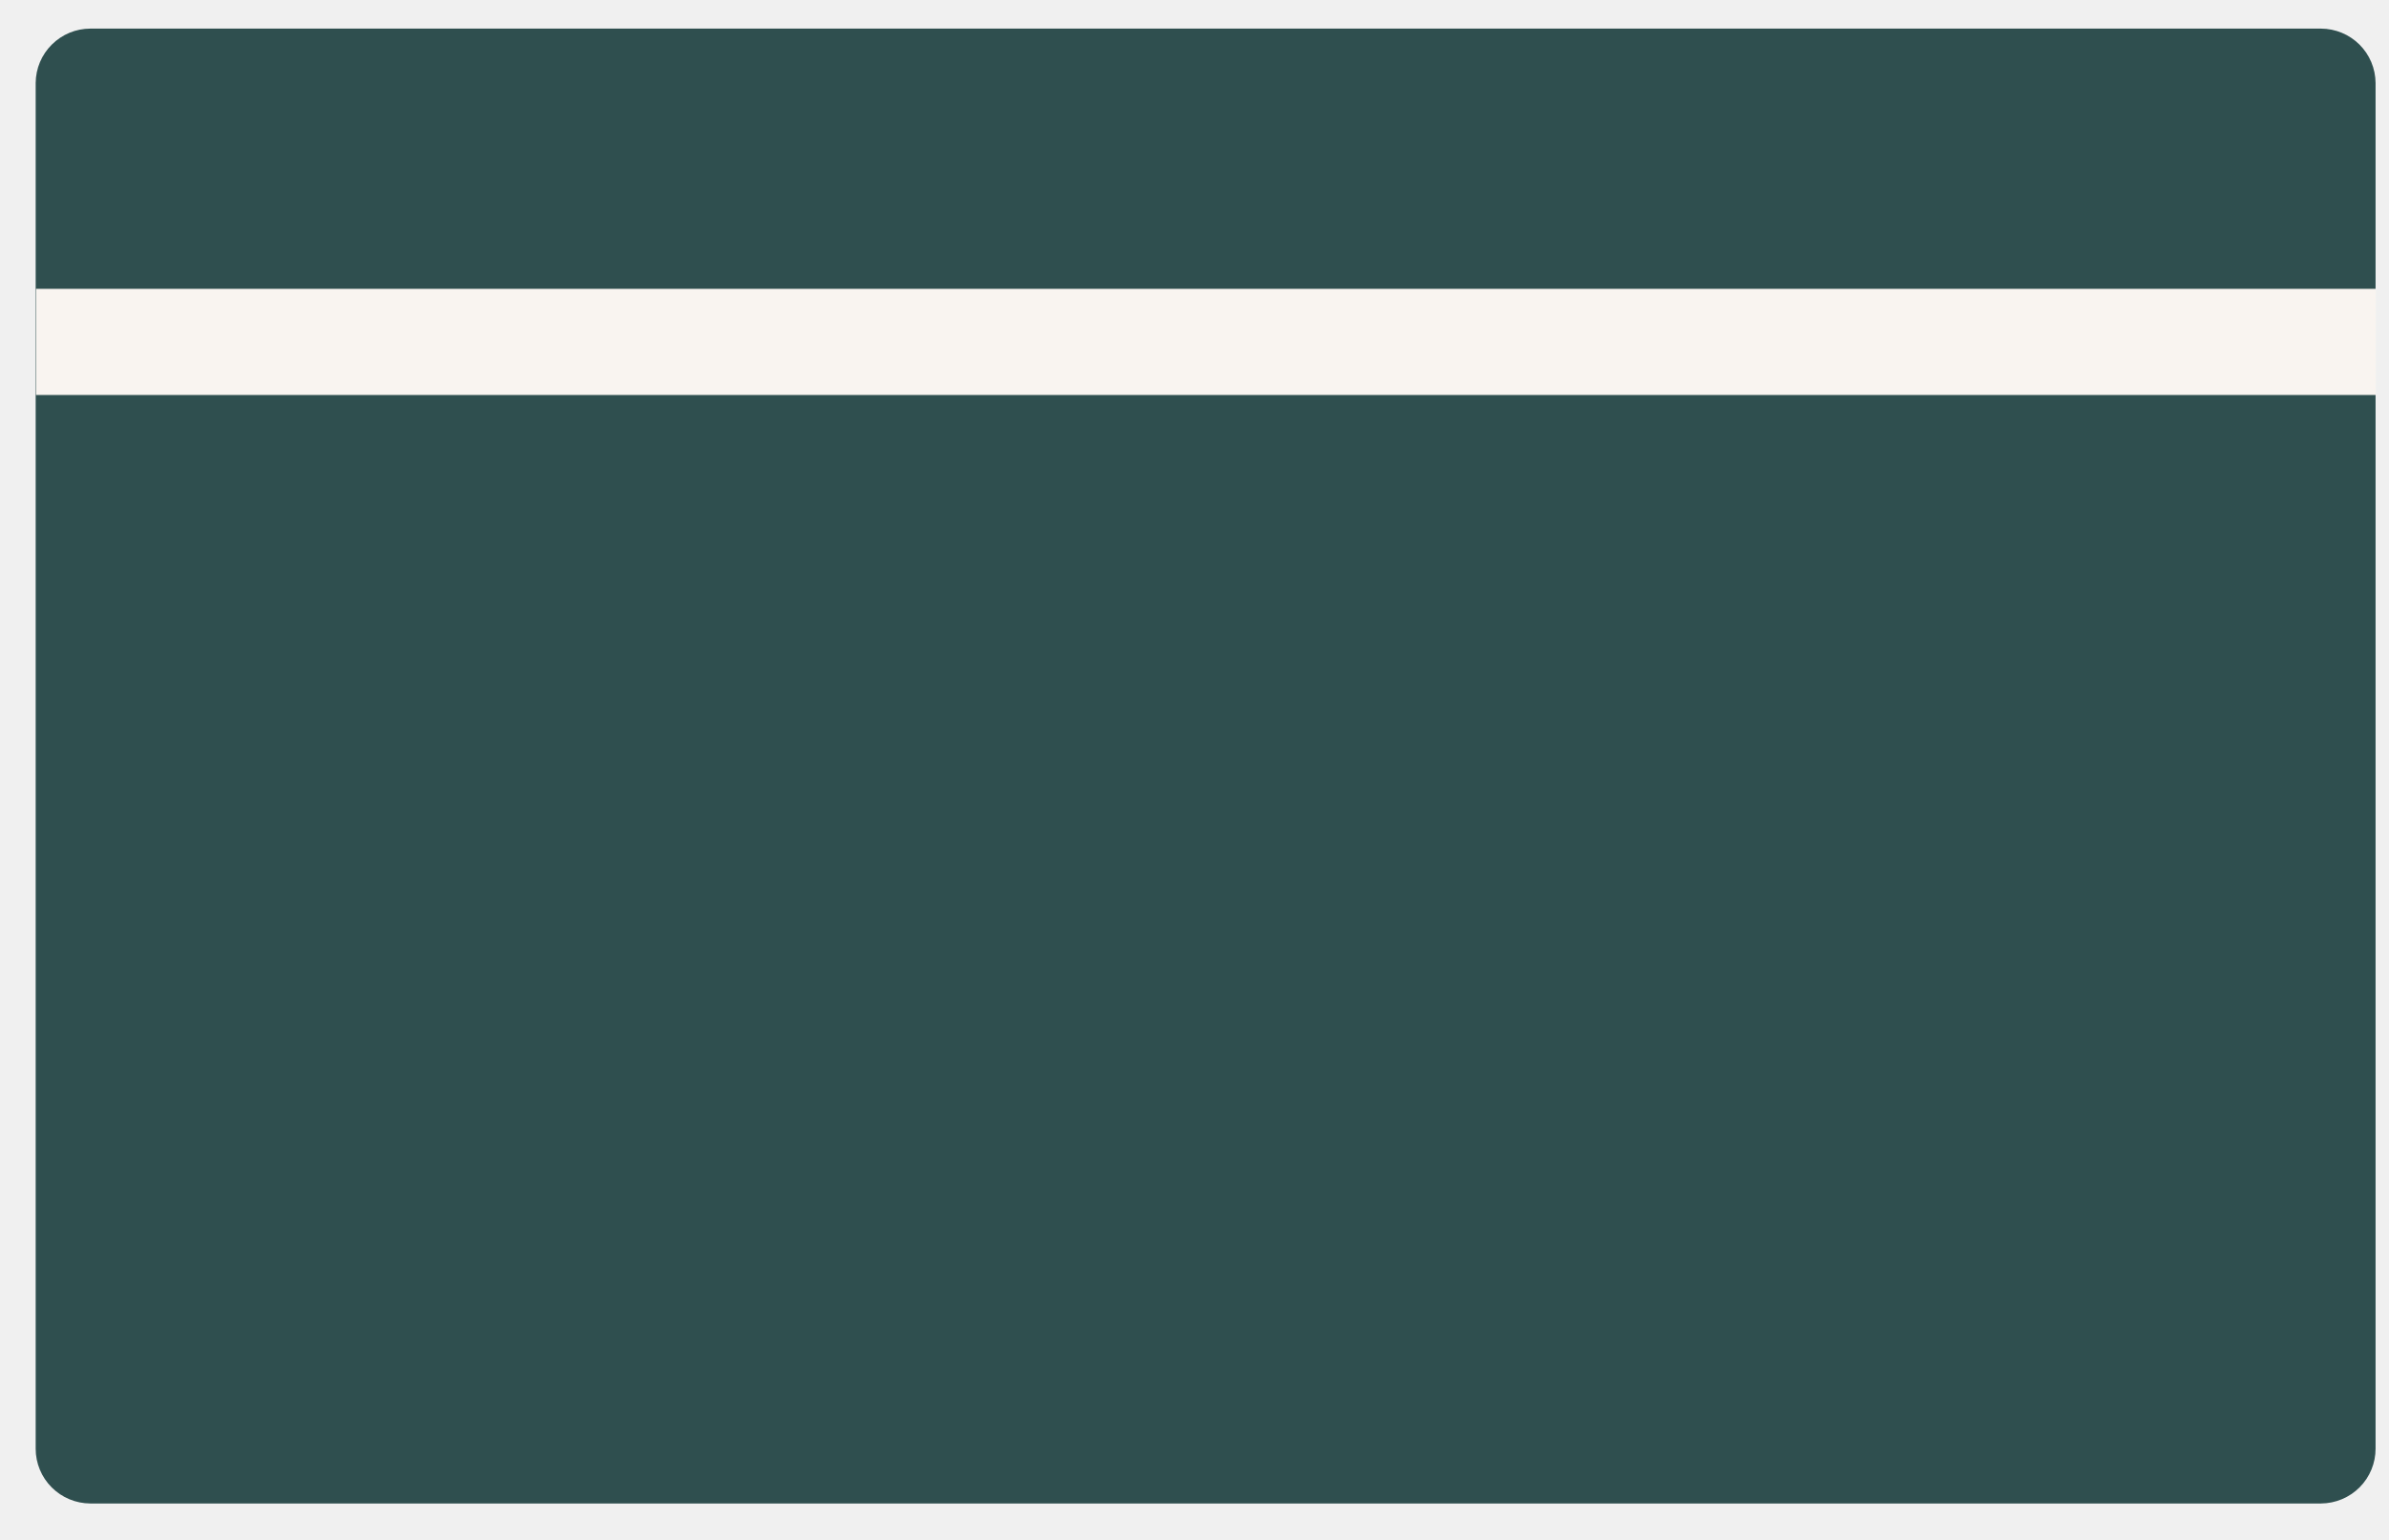
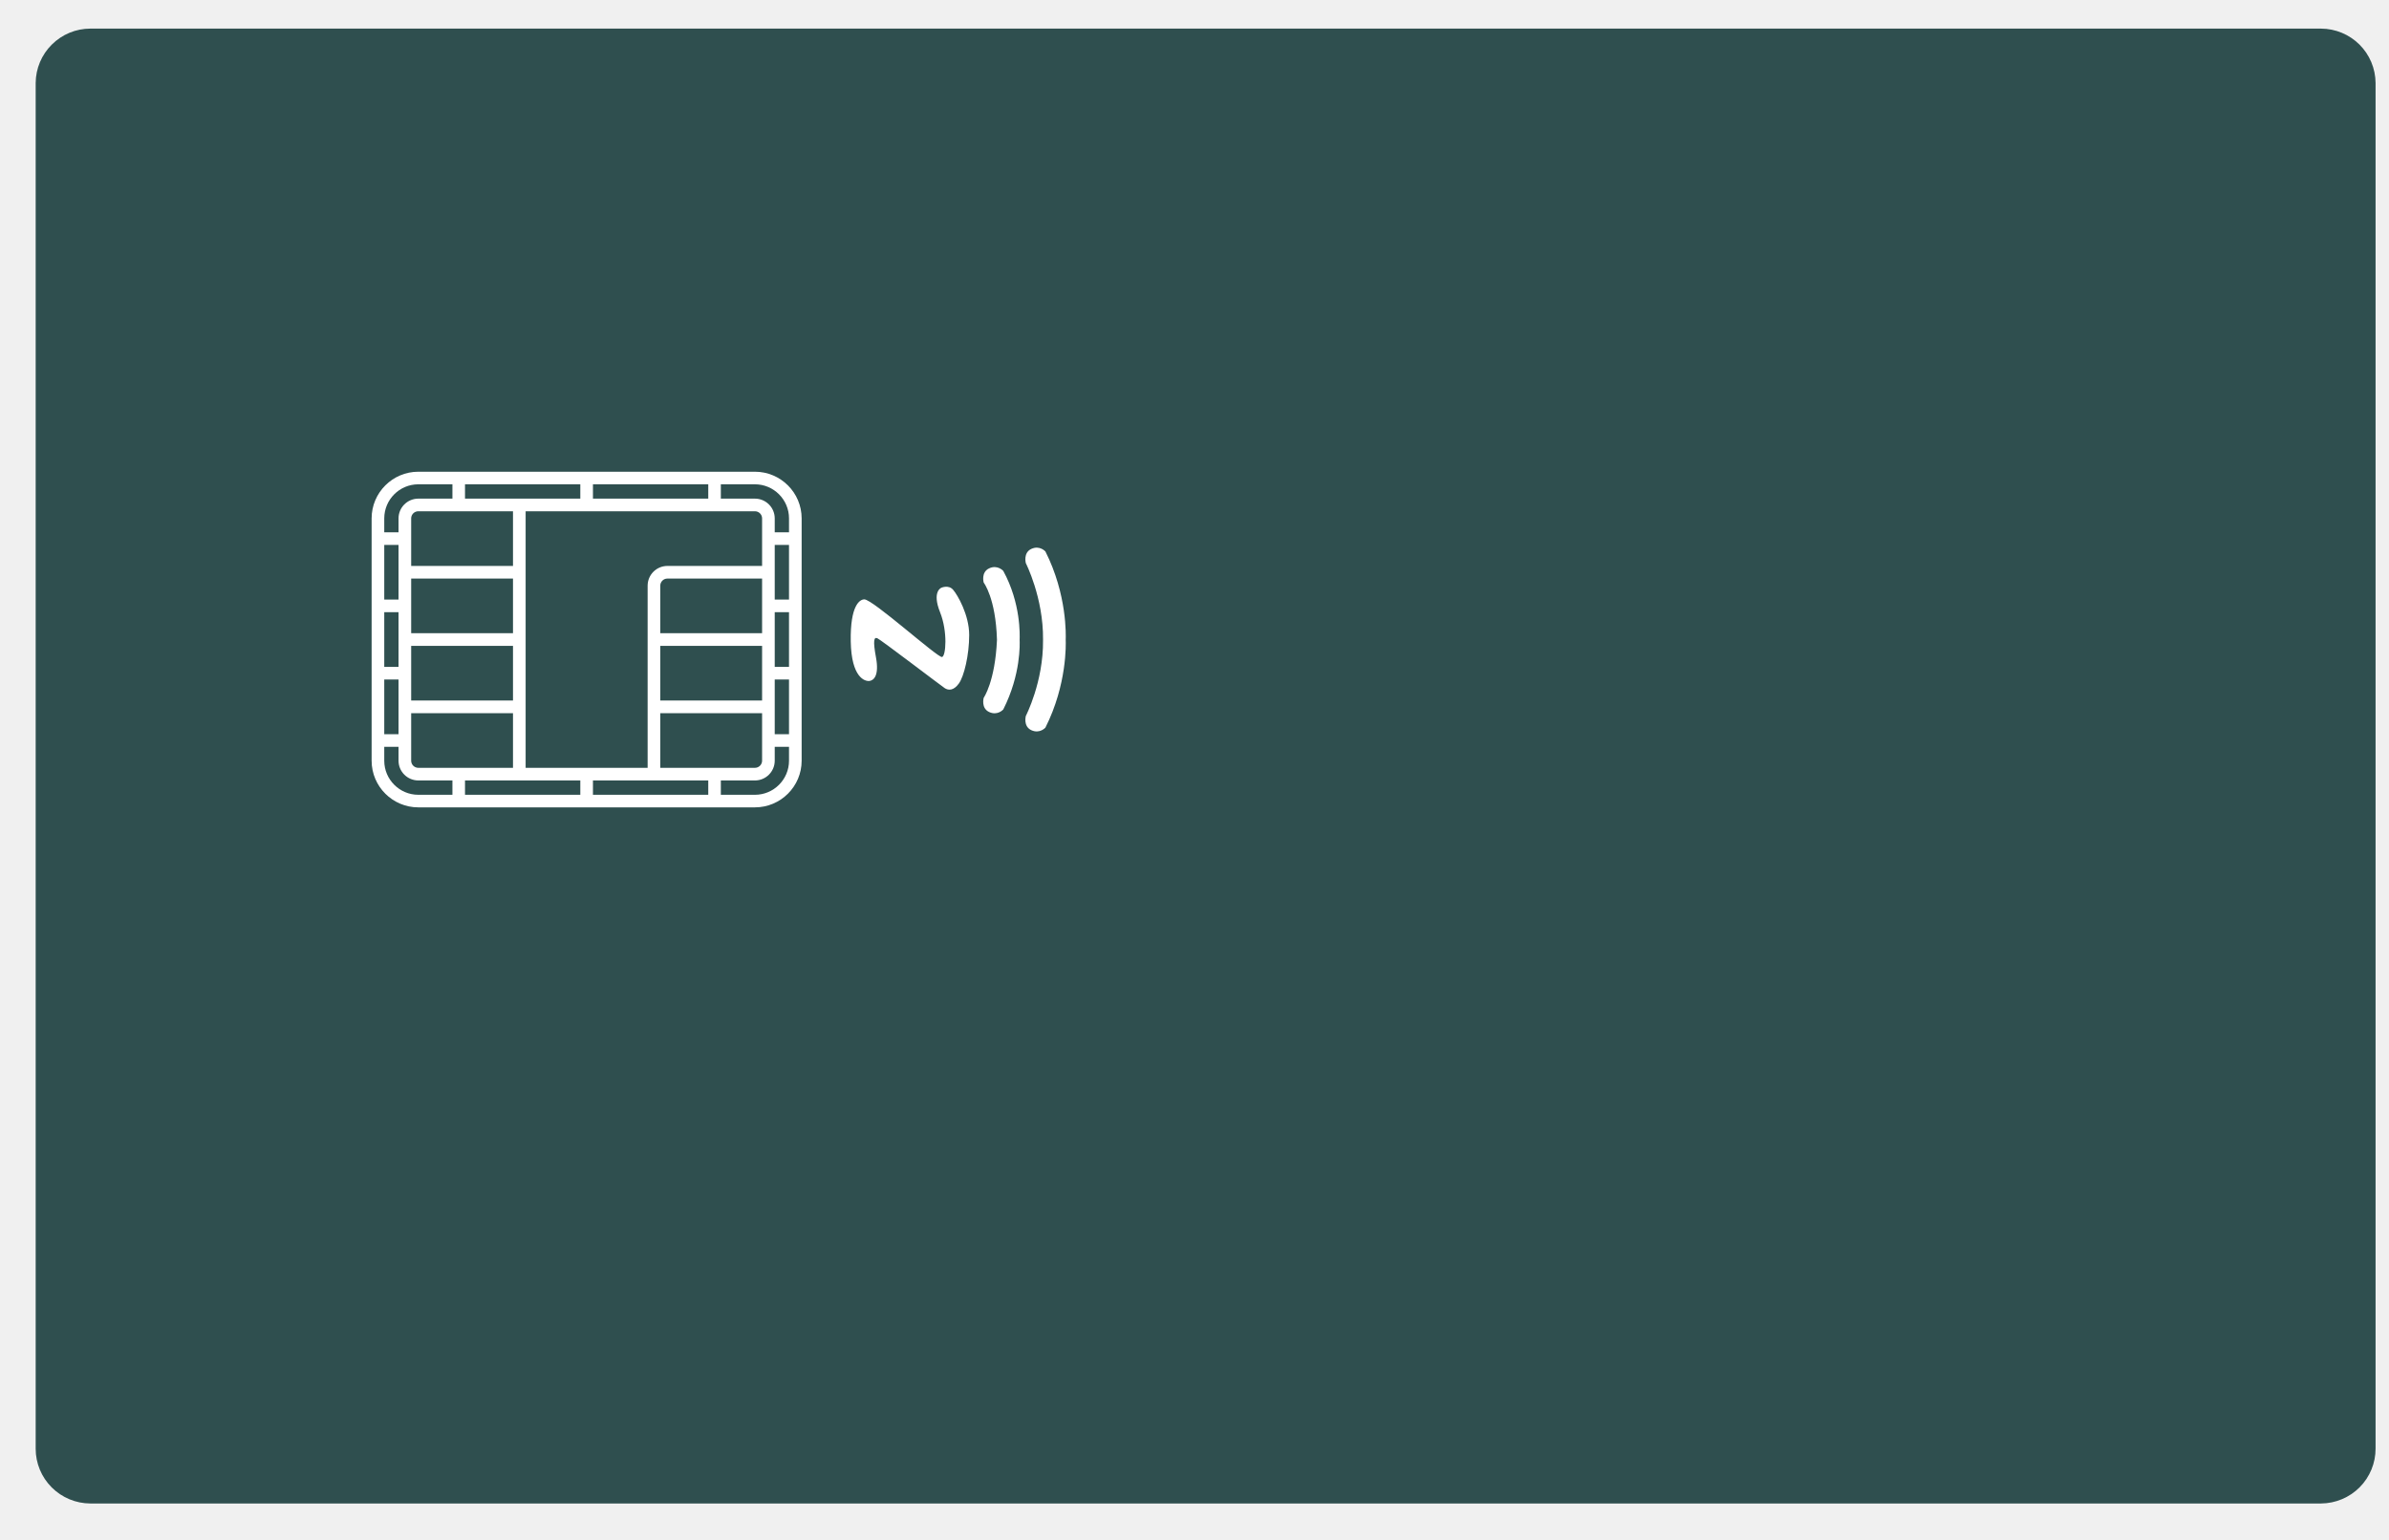
<svg xmlns="http://www.w3.org/2000/svg" width="45" height="29" viewBox="0 0 45 29" fill="none">
-   <path d="M43.719 28.328H1.702C1.429 28.327 1.167 28.218 0.974 28.025C0.781 27.832 0.672 27.57 0.672 27.297V1.562C0.674 1.29 0.784 1.03 0.977 0.839C1.17 0.647 1.43 0.539 1.702 0.539H43.719C43.99 0.54 44.251 0.648 44.443 0.839C44.636 1.031 44.745 1.291 44.747 1.562V27.293C44.748 27.566 44.64 27.829 44.447 28.023C44.254 28.217 43.992 28.326 43.719 28.328Z" fill="#2F4F4F" />
-   <path d="M0.679 6.442H44.75H0.679Z" fill="#F9F4F0" />
-   <path d="M0.679 6.442H44.75" stroke="#F9F4F0" stroke-width="2" />
+   <g clip-path="url(#clip0_3_172)">
+     <path d="M43.719 28.328H1.702C1.429 28.327 1.167 28.218 0.974 28.025C0.781 27.832 0.672 27.57 0.672 27.297V1.562C0.674 1.29 0.784 1.03 0.977 0.839C1.17 0.647 1.43 0.539 1.702 0.539H43.719C43.99 0.54 44.251 0.648 44.443 0.839C44.636 1.031 44.745 1.291 44.747 1.562V27.293C44.748 27.566 44.64 27.829 44.447 28.023C44.254 28.217 43.992 28.326 43.719 28.328Z" fill="#2F4F4F" />
+     <g clip-path="url(#clip1_3_172)">
+       <path d="M14.22 8.888H7.88C7.395 8.888 7 9.282 7 9.767V14.333C7 14.818 7.395 15.212 7.88 15.212H14.22C14.705 15.212 15.1 14.818 15.1 14.333V9.767C15.1 9.282 14.705 8.888 14.22 8.888ZM14.355 11.931H12.437V11.036C12.437 10.961 12.497 10.901 12.572 10.901H14.355V11.931ZM12.437 12.169H14.355V13.199H12.437V12.169ZM14.593 11.535H14.862V12.565H14.593V11.535ZM14.593 11.297V10.267H14.862V11.297H14.593ZM14.355 10.663H12.572C12.366 10.663 12.199 10.83 12.199 11.036V14.467H9.901V9.633H14.22C14.294 9.633 14.355 9.693 14.355 9.767V10.663ZM9.663 11.931H7.745V10.901H9.663V11.931ZM7.507 12.565H7.238V11.535H7.507V12.565ZM7.745 12.169H9.663V13.199H7.745V12.169ZM11.169 9.395V9.125H13.341V9.395H11.169ZM10.931 9.395H8.759V9.125H10.931V9.395ZM9.663 9.633V10.663H7.745V9.767C7.745 9.693 7.805 9.633 7.88 9.633H9.663ZM7.507 11.297H7.238V10.267H7.507V11.297ZM7.238 12.803H7.507V13.833H7.238V12.803ZM7.745 13.437H9.663V14.467H7.88C7.805 14.467 7.745 14.407 7.745 14.333V13.437ZM10.931 14.705V14.975H8.759V14.705H10.931ZM11.169 14.705H13.341V14.975H11.169V14.705ZM12.437 14.467V13.437H14.355V14.333C14.355 14.407 14.294 14.467 14.22 14.467H12.437ZM14.593 12.803H14.862V13.833H14.593V12.803ZM14.862 9.767V10.029H14.593V9.767C14.593 9.562 14.426 9.395 14.22 9.395H13.578V9.125H14.22C14.574 9.125 14.862 9.413 14.862 9.767ZM7.88 9.125H8.522V9.395H7.88C7.674 9.395 7.507 9.562 7.507 9.767V10.029H7.238V9.767C7.238 9.413 7.526 9.125 7.88 9.125ZM7.238 14.333V14.071H7.507V14.333C7.507 14.538 7.674 14.705 7.88 14.705H8.522V14.975H7.88C7.526 14.975 7.238 14.687 7.238 14.333ZM14.22 14.975H13.578V14.705H14.22C14.426 14.705 14.593 14.538 14.593 14.333V14.071H14.862V14.333C14.862 14.687 14.574 14.975 14.22 14.975Z" fill="white" />
+     </g>
+     <path d="M17.732 11.074C17.732 11.074 17.866 11.013 17.952 11.111C18.037 11.208 18.256 11.586 18.256 11.964C18.256 12.342 18.159 12.745 18.061 12.879C17.964 13.013 17.866 13.013 17.793 12.964C17.72 12.915 16.586 12.049 16.525 12.025C16.464 12.001 16.44 12.062 16.501 12.391C16.561 12.72 16.464 12.818 16.379 12.83C16.293 12.842 16.037 12.769 16.025 12.086C16.013 11.403 16.196 11.293 16.281 11.293C16.442 11.293 17.659 12.393 17.744 12.379C17.817 12.367 17.854 11.903 17.708 11.537C17.549 11.141 17.732 11.074 17.732 11.074ZM19.692 10.391C20.102 11.204 20.077 11.973 20.074 12.055C20.077 12.125 20.102 12.896 19.692 13.709C19.692 13.709 19.586 13.831 19.427 13.758C19.269 13.685 19.323 13.489 19.323 13.489C19.323 13.489 19.655 12.849 19.647 12.062L19.647 12.049C19.655 11.262 19.323 10.611 19.323 10.611C19.323 10.611 19.269 10.415 19.427 10.342C19.586 10.269 19.692 10.391 19.692 10.391ZM18.898 10.757C19.232 11.367 19.209 11.973 19.206 12.055C19.209 12.125 19.232 12.708 18.898 13.367C18.898 13.367 18.792 13.489 18.633 13.416C18.475 13.343 18.529 13.148 18.529 13.148C18.529 13.148 18.744 12.842 18.779 12.062L18.779 12.049C18.756 11.269 18.529 10.976 18.529 10.976C18.529 10.976 18.474 10.781 18.633 10.708C18.791 10.635 18.898 10.757 18.898 10.757Z" fill="white" />
+   </g>
+   <defs>
+     <clipPath id="clip0_3_172">
+       <rect width="45" height="29" fill="white" />
+     </clipPath>
+     <clipPath id="clip1_3_172">
+       <rect width="8.1" height="8.1" fill="white" transform="translate(7 8)" />
+     </clipPath>
+   </defs>
</svg>
